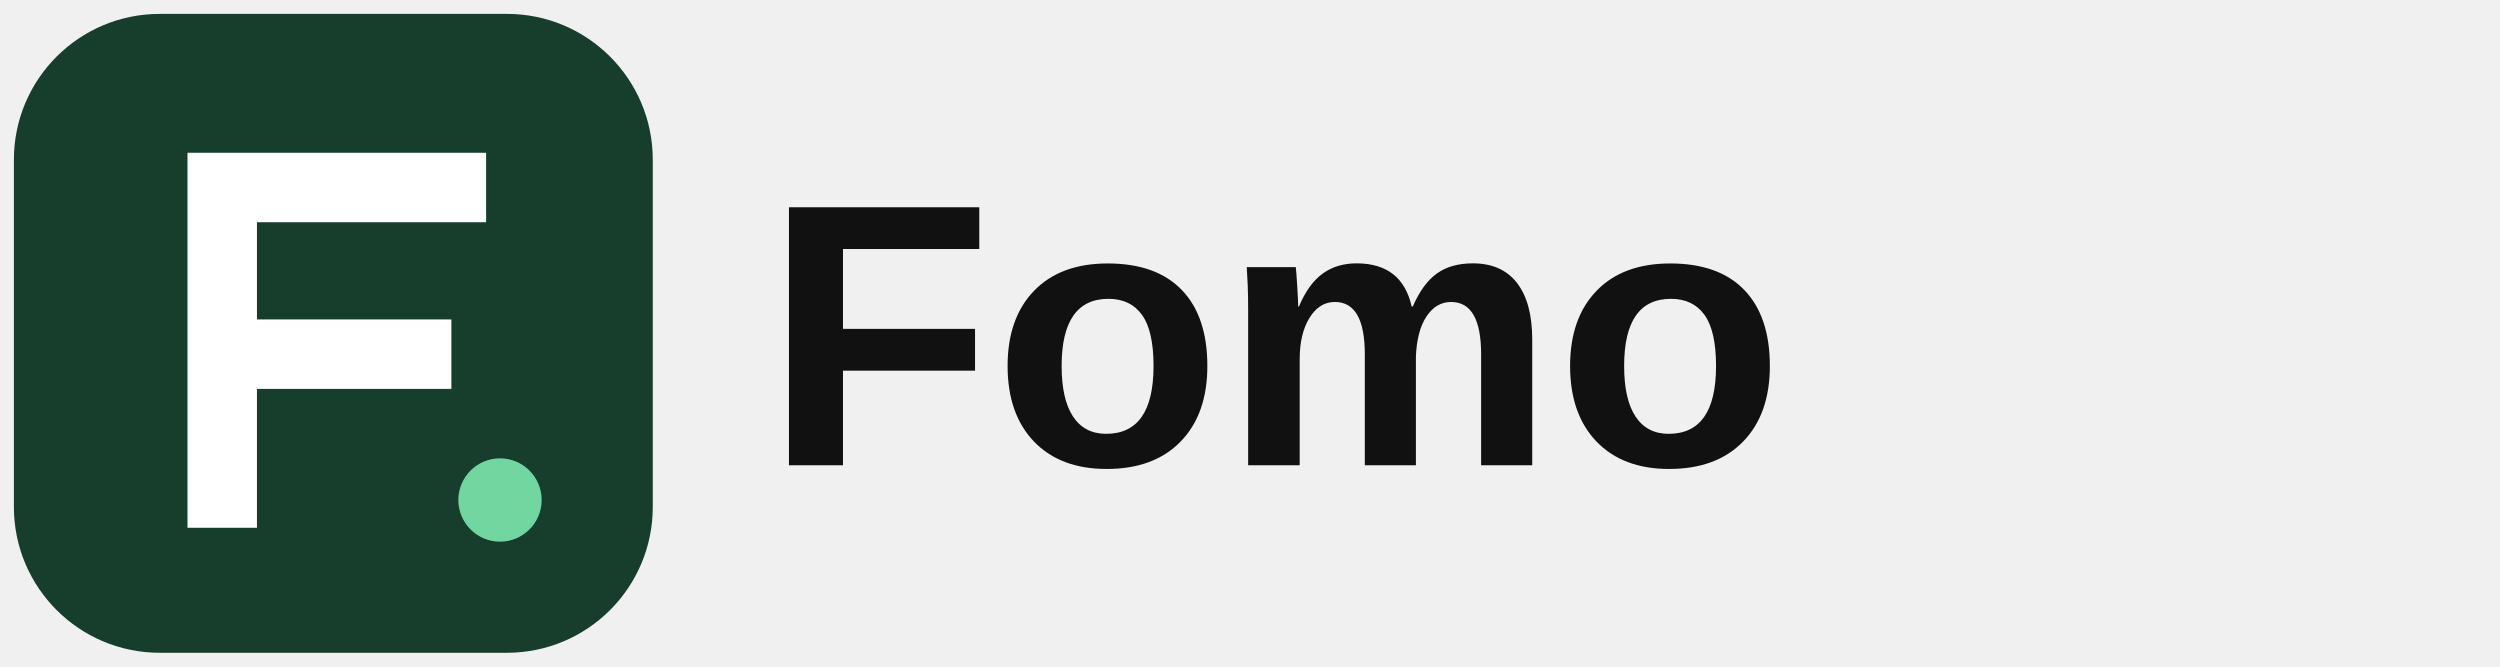
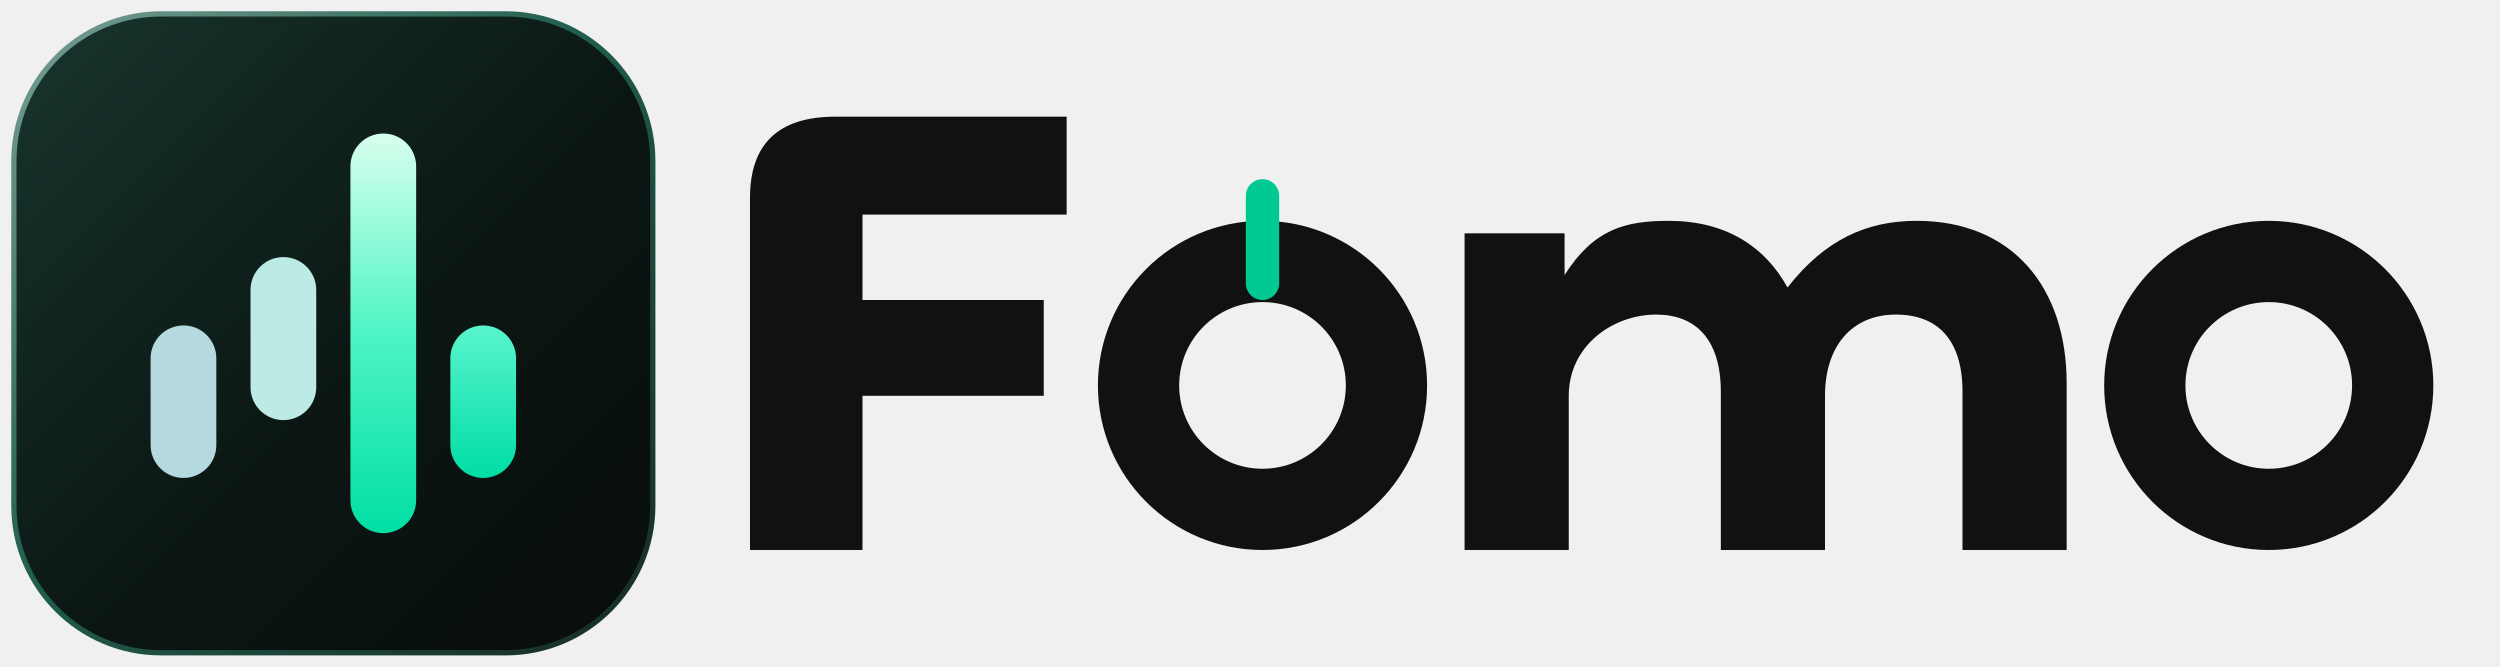
<svg xmlns="http://www.w3.org/2000/svg" viewBox="0 0 360 96" role="img" aria-label="Fomo">
-   <rect x="2" y="2" width="92" height="92" rx="21" fill="#173d2d" />
-   <path d="M27 22h43v10H37v14h28v10H37v20H27z" fill="#fff" />
-   <circle cx="72" cy="72" r="6" fill="#72d6a1" />
-   <text x="110" y="67" font-family="Arial, sans-serif" font-size="54" font-weight="700" fill="#111">Fomo</text>
+   <defs>
+     <linearGradient id="tile" x1="0" y1="0" x2="1" y2="1">
+       <stop stop-color="#18352E" />
+       <stop offset=".55" stop-color="#0B1613" />
+       <stop offset="1" stop-color="#080D0C" />
+     </linearGradient>
+     <linearGradient id="edge" x1="0" y1="0" x2="1" y2="1">
+       <stop stop-color="#789F95" />
+       <stop offset=".45" stop-color="#205E4D" />
+       <stop offset="1" stop-color="#182B26" />
+     </linearGradient>
+     <linearGradient id="hero" x1="0" y1="0" x2="0" y2="1">
+       <stop stop-color="#D8FFEE" />
+       <stop offset=".48" stop-color="#52F5C5" />
+       <stop offset="1" stop-color="#00DFA4" />
+     </linearGradient>
+     <linearGradient id="short" x1="0" y1="0" x2="0" y2="1">
+       <stop stop-color="#59F5CD" />
+       <stop offset="1" stop-color="#00DDA5" />
+     </linearGradient>
+   </defs>
+   <g transform="translate(-0.4609 -0.4609) scale(0.09465021)">
+     <rect x="26" y="26" width="972" height="972" rx="224" fill="url(#tile)" stroke="url(#edge)" stroke-width="8" />
+     <rect x="234" y="500" width="100" height="232" rx="50" fill="#B4D9DF" />
+     <rect x="386" y="396" width="100" height="248" rx="50" fill="#BDEAE4" />
+     <rect x="538" y="208" width="100" height="608" rx="50" fill="url(#hero)" />
+     <rect x="690" y="500" width="100" height="232" rx="50" fill="url(#short)" />
+   </g>
+   <g transform="translate(88.8 0) scale(0.3)" fill="#111">
+     <path d="M64 264V95Q64 56 105 56H216V103H118V144H205V190H118V264Z" />
+     <path fill-rule="evenodd" d="M231 185a79 79 0 1 0 158 0a79 79 0 1 0-158 0M270 185a40 40 0 1 0 80 0a40 40 0 1 0-80 0" />
+     <path d="M407 264V112H455V132C469 110 484 106 505 106C532 106 551 118 562 138C580 115 600 106 624 106C670 106 696 138 696 184V264H646V188C646 163 634 151 614 151C593 151 580 166 580 190V264H530V188C530 163 518 151 499 151C478 151 457 166 457 190V264Z" />
+     <path fill-rule="evenodd" d="M714 185a79 79 0 1 0 158 0a79 79 0 1 0-158 0M753 185a40 40 0 1 0 80 0a40 40 0 1 0-80 0" />
+     <rect x="302" y="86" width="16" height="58" rx="8" fill="#00C992" />
+   </g>
</svg>
